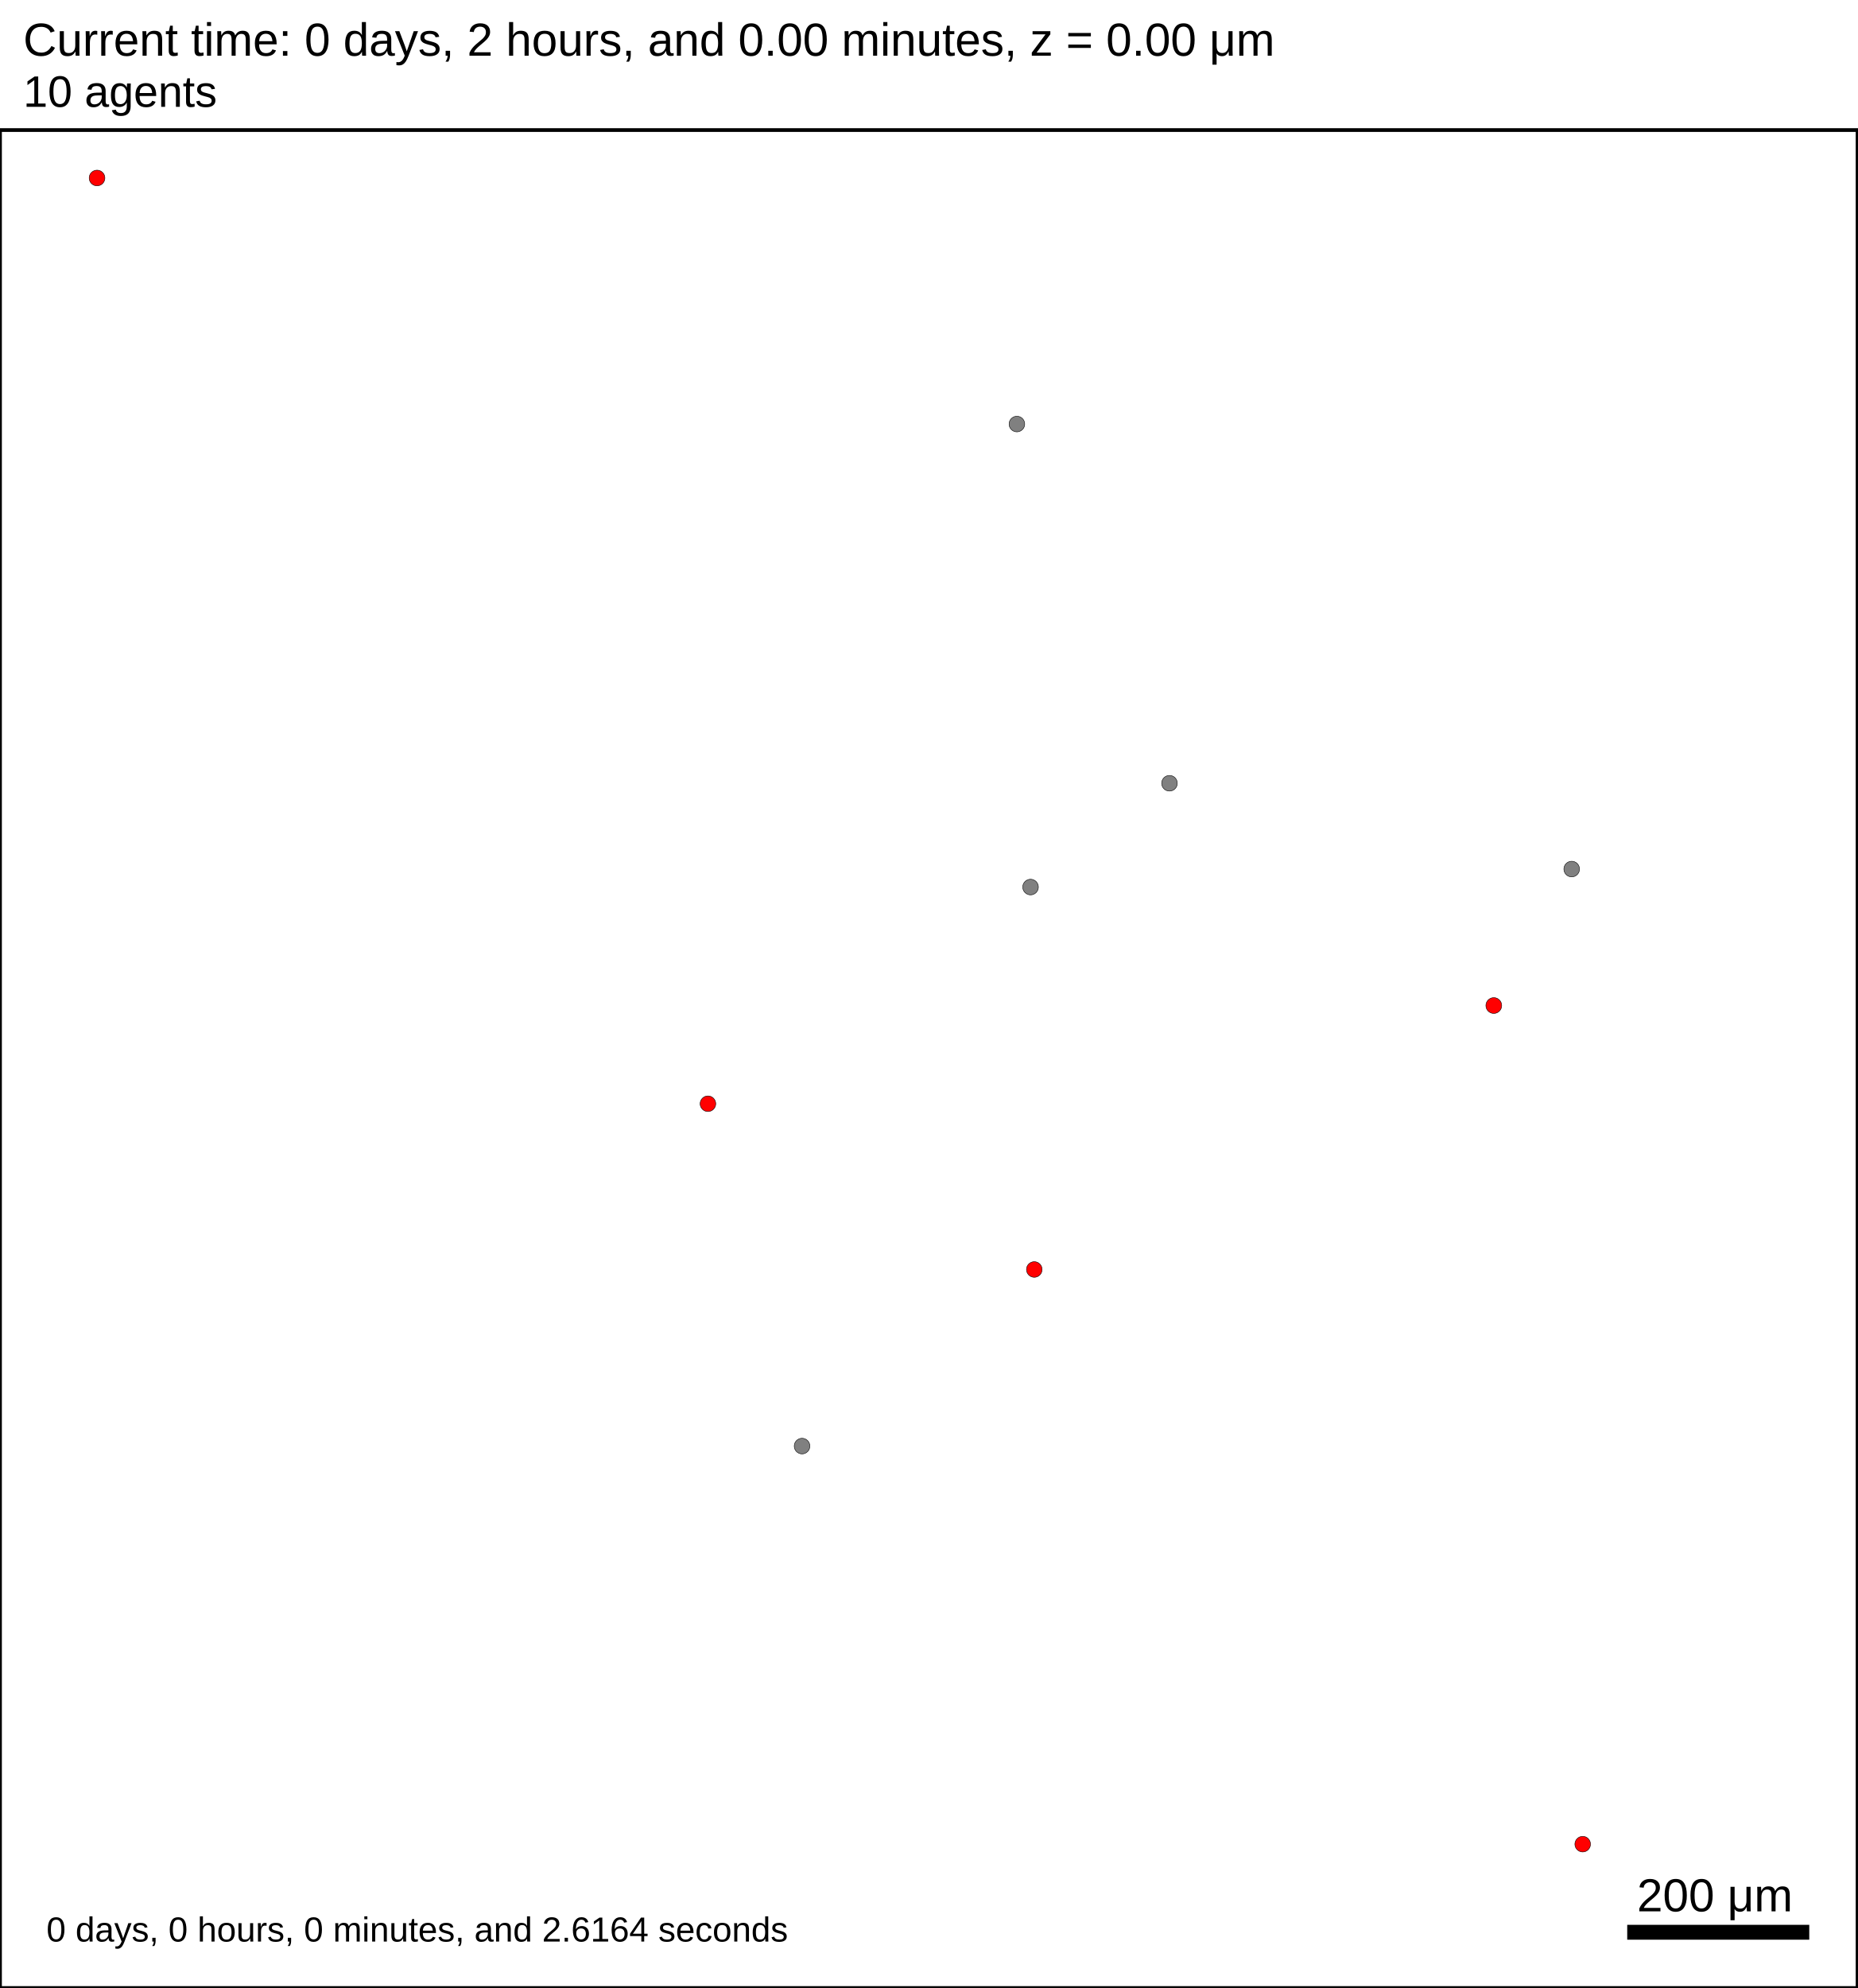
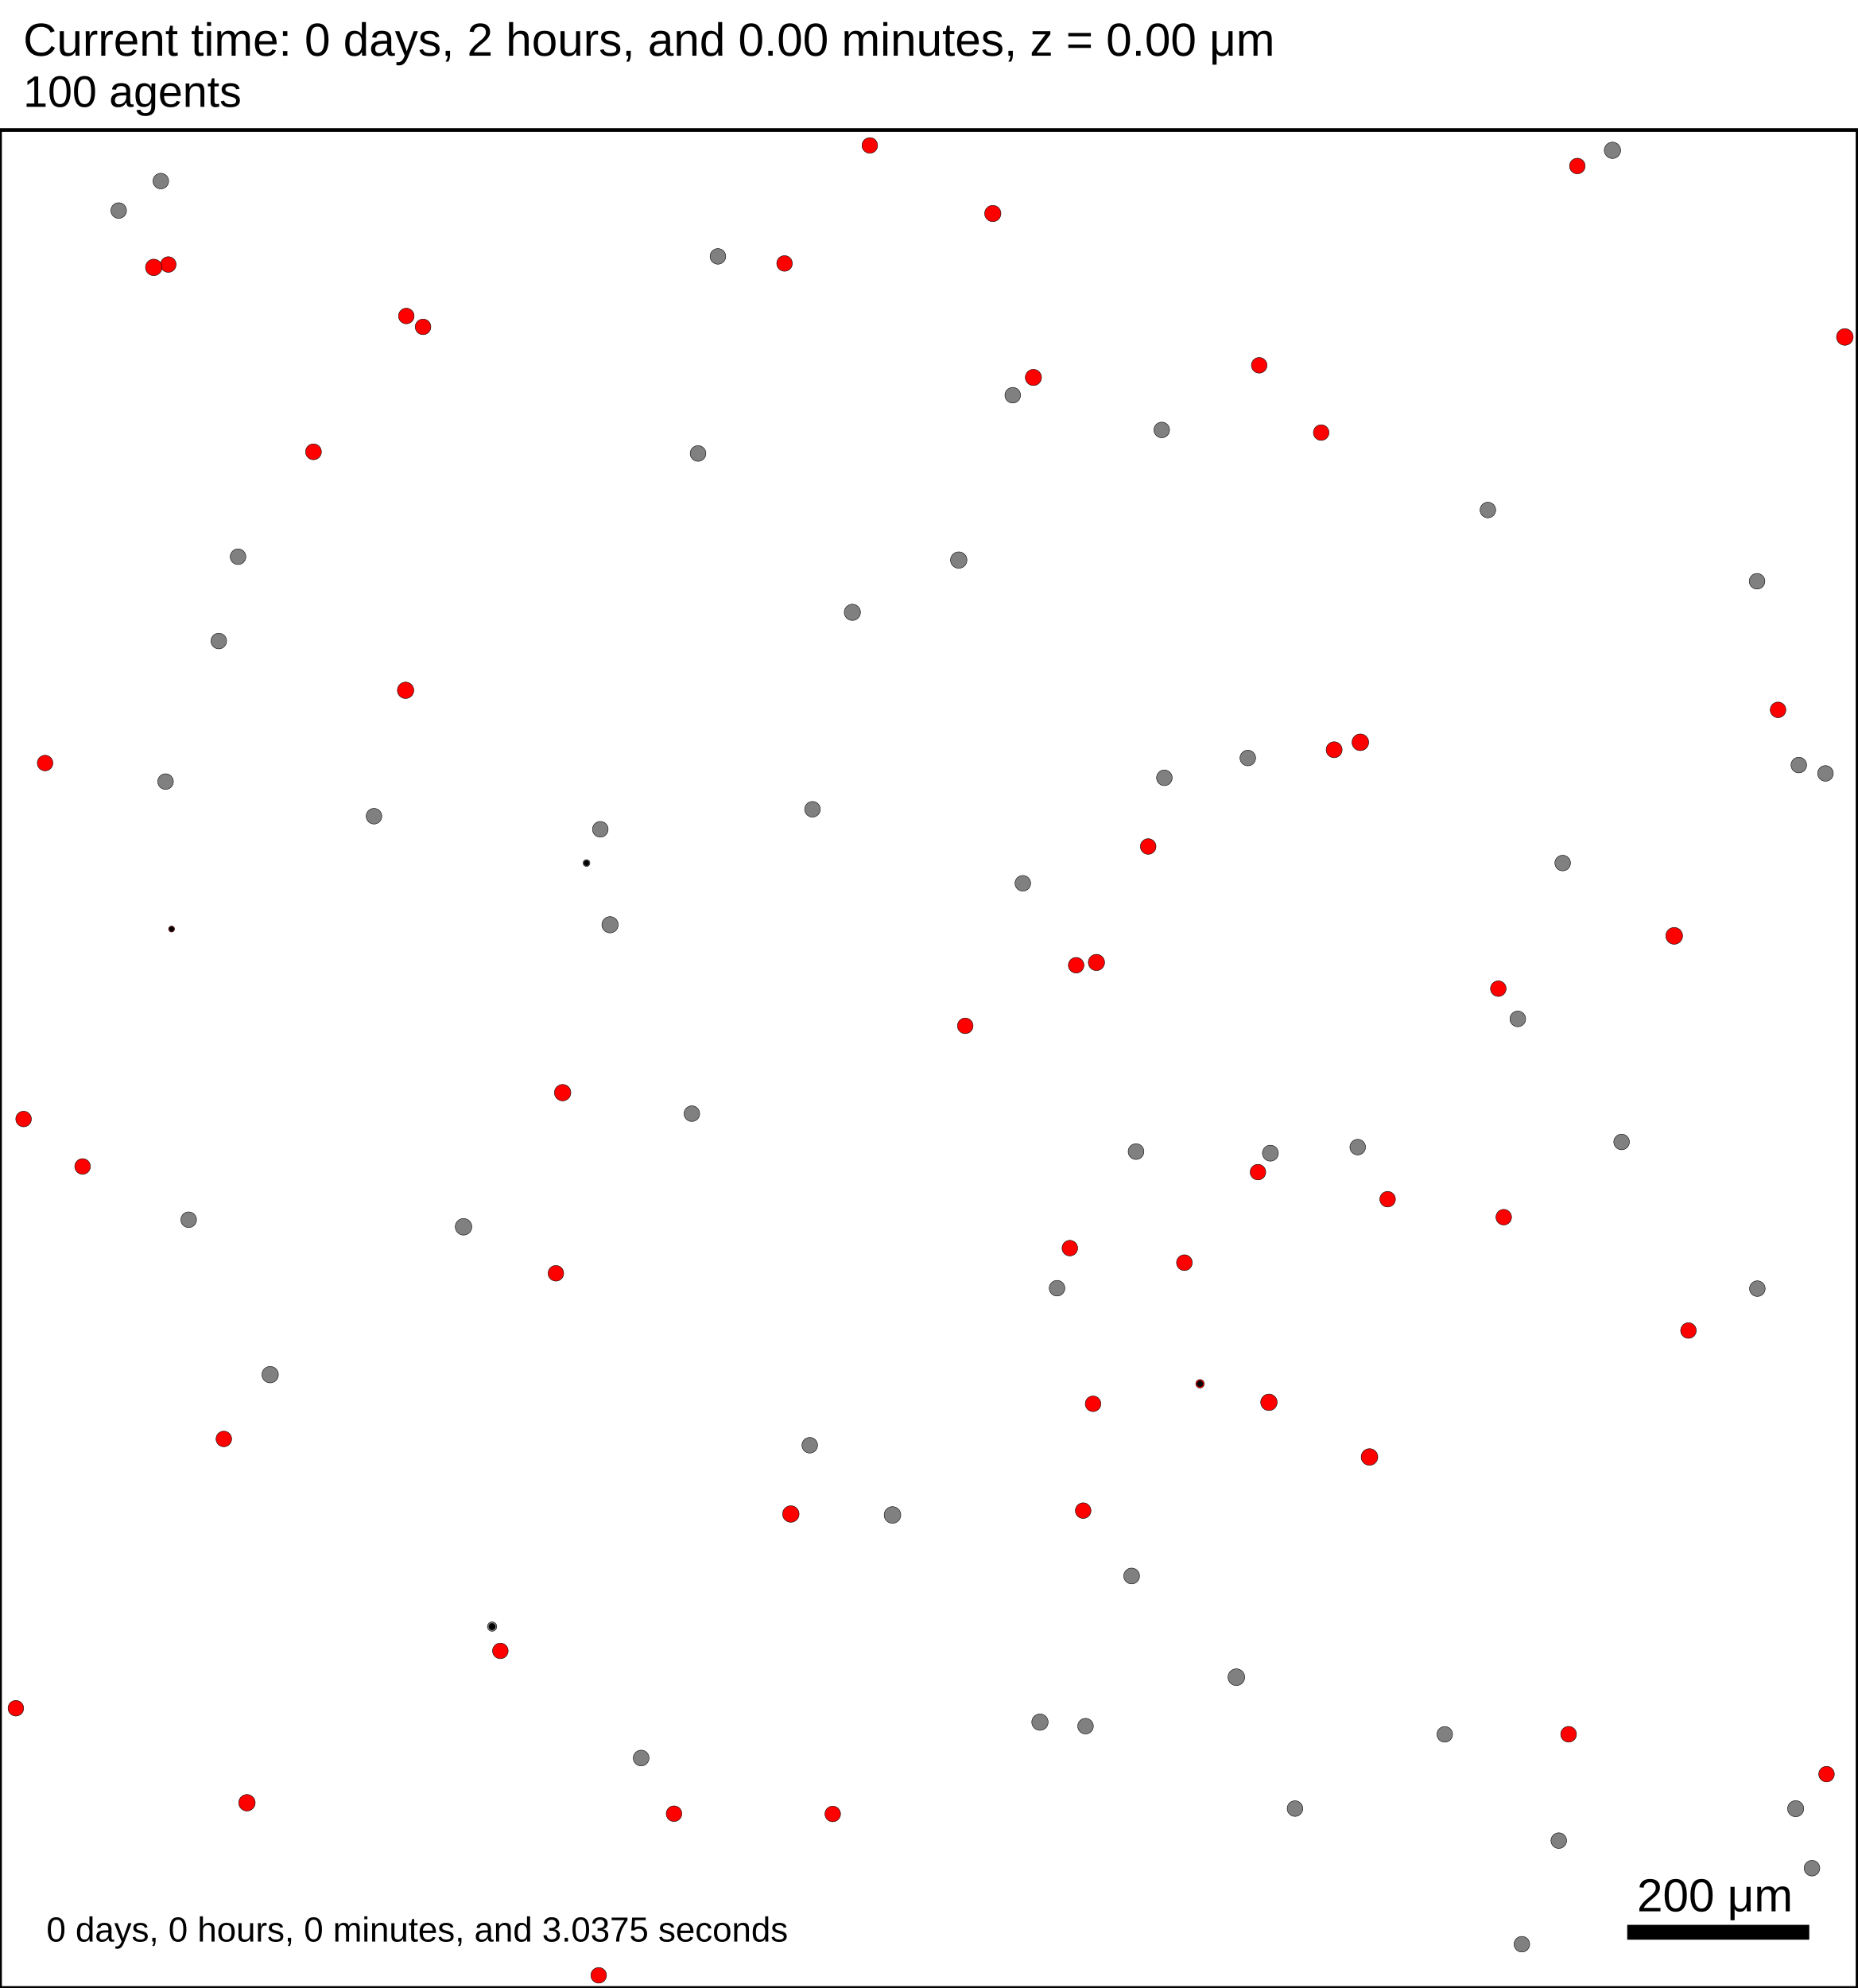
<svg xmlns="http://www.w3.org/2000/svg" version="1.1" width="2000" height="2140" id="svg2">
  <rect x="0" y="0" width="2000" height="2140" stroke-width="4" stroke="white" fill="white" />
  <text x="25" y="60" font-family="Arial" font-size="50" fill="black">
   Current time: 0 days, 2 hours, and 0.00 minutes, z = 0.00 μm
  </text>
  <text x="25" y="115" font-family="Arial" font-size="47.5" fill="black">
-    10 agents
+    100 agents
  </text>
  <g id="tissue" transform="translate(0,2140) scale(1,-1)">
    <g id="ECM">
  </g>
    <g id="cells">
      <g id="cell0">
-         <circle cx="1109.58" cy="1185.12" r="8.413" stroke-width="0.5" stroke="black" fill="grey" />
-         <circle cx="1109.58" cy="1185.12" r="5.052" stroke-width="0.5" stroke="grey" fill="grey" />
+         <circle cx="1101.25" cy="1189.17" r="8.413" stroke-width="0.5" stroke="black" fill="grey" />
+         <circle cx="1101.25" cy="1189.17" r="5.052" stroke-width="0.5" stroke="grey" fill="grey" />
      </g>
      <g id="cell1">
-         <circle cx="1692.21" cy="1204.49" r="8.413" stroke-width="0.5" stroke="black" fill="grey" />
-         <circle cx="1692.21" cy="1204.49" r="5.052" stroke-width="0.5" stroke="grey" fill="grey" />
+         <circle cx="1682.51" cy="1210.96" r="8.413" stroke-width="0.5" stroke="black" fill="grey" />
+         <circle cx="1682.51" cy="1210.96" r="5.052" stroke-width="0.5" stroke="grey" fill="grey" />
      </g>
      <g id="cell2">
-         <circle cx="1094.87" cy="1683.53" r="8.413" stroke-width="0.5" stroke="black" fill="grey" />
-         <circle cx="1094.87" cy="1683.53" r="5.052" stroke-width="0.5" stroke="grey" fill="grey" />
+         <circle cx="1090.39" cy="1714.55" r="8.413" stroke-width="0.5" stroke="black" fill="grey" />
+         <circle cx="1090.39" cy="1714.55" r="5.052" stroke-width="0.5" stroke="grey" fill="grey" />
      </g>
      <g id="cell3">
-         <circle cx="1259.16" cy="1296.85" r="8.413" stroke-width="0.5" stroke="black" fill="grey" />
-         <circle cx="1259.16" cy="1296.85" r="5.052" stroke-width="0.5" stroke="grey" fill="grey" />
+         <circle cx="1253.67" cy="1302.72" r="8.413" stroke-width="0.5" stroke="black" fill="grey" />
+         <circle cx="1253.67" cy="1302.72" r="5.052" stroke-width="0.5" stroke="grey" fill="grey" />
      </g>
      <g id="cell4">
-         <circle cx="863.549" cy="583.344" r="8.413" stroke-width="0.5" stroke="black" fill="grey" />
-         <circle cx="863.549" cy="583.344" r="5.052" stroke-width="0.5" stroke="grey" fill="grey" />
+         <circle cx="871.853" cy="584.254" r="8.413" stroke-width="0.5" stroke="black" fill="grey" />
+         <circle cx="871.853" cy="584.254" r="5.052" stroke-width="0.5" stroke="grey" fill="grey" />
      </g>
      <g id="cell5">
-         <circle cx="104.48" cy="1948.4" r="8.456" stroke-width="0.5" stroke="black" fill="red" />
-         <circle cx="104.48" cy="1948.4" r="5.083" stroke-width="0.5" stroke="red" fill="red" />
+         <circle cx="127.788" cy="1913.36" r="8.413" stroke-width="0.5" stroke="black" fill="grey" />
+         <circle cx="127.788" cy="1913.36" r="5.052" stroke-width="0.5" stroke="grey" fill="grey" />
      </g>
      <g id="cell6">
-         <circle cx="762.226" cy="951.87" r="8.413" stroke-width="0.5" stroke="black" fill="red" />
-         <circle cx="762.226" cy="951.87" r="5.052" stroke-width="0.5" stroke="red" fill="red" />
+         <circle cx="744.911" cy="941.193" r="8.413" stroke-width="0.5" stroke="black" fill="grey" />
+         <circle cx="744.911" cy="941.193" r="5.052" stroke-width="0.5" stroke="grey" fill="grey" />
      </g>
      <g id="cell7">
-         <circle cx="1608.34" cy="1057.58" r="8.513" stroke-width="0.5" stroke="black" fill="red" />
-         <circle cx="1608.34" cy="1057.58" r="5.126" stroke-width="0.5" stroke="red" fill="red" />
+         <circle cx="1634.17" cy="1043.2" r="8.456" stroke-width="0.5" stroke="black" fill="grey" />
+         <circle cx="1634.17" cy="1043.2" r="5.083" stroke-width="0.5" stroke="grey" fill="grey" />
      </g>
      <g id="cell8">
-         <circle cx="1113.6" cy="773.456" r="8.413" stroke-width="0.5" stroke="black" fill="red" />
-         <circle cx="1113.6" cy="773.456" r="5.052" stroke-width="0.5" stroke="red" fill="red" />
+         <circle cx="1138.11" cy="753.292" r="8.413" stroke-width="0.5" stroke="black" fill="grey" />
+         <circle cx="1138.11" cy="753.292" r="5.052" stroke-width="0.5" stroke="grey" fill="grey" />
      </g>
      <g id="cell9">
-         <circle cx="1704.06" cy="154.846" r="8.413" stroke-width="0.5" stroke="black" fill="red" />
-         <circle cx="1704.06" cy="154.846" r="5.052" stroke-width="0.5" stroke="red" fill="red" />
+         <circle cx="1678.3" cy="158.649" r="8.413" stroke-width="0.5" stroke="black" fill="grey" />
+         <circle cx="1678.3" cy="158.649" r="5.052" stroke-width="0.5" stroke="grey" fill="grey" />
+       </g>
+       <g id="cell10">
+         <circle cx="178.259" cy="1298.66" r="8.413" stroke-width="0.5" stroke="black" fill="grey" />
+         <circle cx="178.259" cy="1298.66" r="5.052" stroke-width="0.5" stroke="grey" fill="grey" />
+       </g>
+       <g id="cell11">
+         <circle cx="751.565" cy="1651.86" r="8.456" stroke-width="0.5" stroke="black" fill="grey" />
+         <circle cx="751.565" cy="1651.86" r="5.083" stroke-width="0.5" stroke="grey" fill="grey" />
+       </g>
+       <g id="cell12">
+         <circle cx="1555.55" cy="273.045" r="8.413" stroke-width="0.5" stroke="black" fill="grey" />
+         <circle cx="1555.55" cy="273.045" r="5.052" stroke-width="0.5" stroke="grey" fill="grey" />
+       </g>
+       <g id="cell13">
+         <circle cx="1736.1" cy="1978.2" r="8.808" stroke-width="0.5" stroke="black" fill="grey" />
+         <circle cx="1736.1" cy="1978.2" r="5.336" stroke-width="0.5" stroke="grey" fill="grey" />
+       </g>
+       <g id="cell14">
+         <circle cx="1601.98" cy="1590.99" r="8.413" stroke-width="0.5" stroke="black" fill="grey" />
+         <circle cx="1601.98" cy="1590.99" r="5.052" stroke-width="0.5" stroke="grey" fill="grey" />
+       </g>
+       <g id="cell15">
+         <circle cx="1032.25" cy="1537.11" r="8.848" stroke-width="0.5" stroke="black" fill="grey" />
+         <circle cx="1032.25" cy="1537.11" r="5.363" stroke-width="0.5" stroke="grey" fill="grey" />
+       </g>
+       <g id="cell16">
+         <circle cx="235.567" cy="1449.97" r="8.413" stroke-width="0.5" stroke="black" fill="grey" />
+         <circle cx="235.567" cy="1449.97" r="5.052" stroke-width="0.5" stroke="grey" fill="grey" />
+       </g>
+       <g id="cell17">
+         <circle cx="1168.78" cy="281.858" r="8.413" stroke-width="0.5" stroke="black" fill="grey" />
+         <circle cx="1168.78" cy="281.858" r="5.052" stroke-width="0.5" stroke="grey" fill="grey" />
+       </g>
+       <g id="cell18">
+         <circle cx="1891.8" cy="1514.29" r="8.413" stroke-width="0.5" stroke="black" fill="grey" />
+         <circle cx="1891.8" cy="1514.29" r="5.052" stroke-width="0.5" stroke="grey" fill="grey" />
+       </g>
+       <g id="cell19">
+         <circle cx="203.152" cy="827.007" r="8.413" stroke-width="0.5" stroke="black" fill="grey" />
+         <circle cx="203.152" cy="827.007" r="5.052" stroke-width="0.5" stroke="grey" fill="grey" />
+       </g>
+       <g id="cell20">
+         <circle cx="529.844" cy="389.074" r="5.027" stroke-width="0.5" stroke="black" fill="grey" />
+         <circle cx="529.844" cy="389.074" r="3.394" stroke-width="0.5" stroke="black" fill="black" />
+       </g>
+       <g id="cell21">
+         <circle cx="1461.83" cy="905.168" r="8.413" stroke-width="0.5" stroke="black" fill="grey" />
+         <circle cx="1461.83" cy="905.168" r="5.052" stroke-width="0.5" stroke="grey" fill="grey" />
+       </g>
+       <g id="cell22">
+         <circle cx="1119.7" cy="286.193" r="8.808" stroke-width="0.5" stroke="black" fill="grey" />
+         <circle cx="1119.7" cy="286.193" r="5.336" stroke-width="0.5" stroke="grey" fill="grey" />
+       </g>
+       <g id="cell23">
+         <circle cx="646.35" cy="1247.3" r="8.413" stroke-width="0.5" stroke="black" fill="grey" />
+         <circle cx="646.35" cy="1247.3" r="5.052" stroke-width="0.5" stroke="grey" fill="grey" />
+       </g>
+       <g id="cell24">
+         <circle cx="1218.41" cy="443.501" r="8.513" stroke-width="0.5" stroke="black" fill="grey" />
+         <circle cx="1218.41" cy="443.501" r="5.126" stroke-width="0.5" stroke="grey" fill="grey" />
+       </g>
+       <g id="cell25">
+         <circle cx="772.964" cy="1864.01" r="8.413" stroke-width="0.5" stroke="black" fill="grey" />
+         <circle cx="772.964" cy="1864.01" r="5.052" stroke-width="0.5" stroke="grey" fill="grey" />
+       </g>
+       <g id="cell26">
+         <circle cx="1367.8" cy="898.657" r="8.579" stroke-width="0.5" stroke="black" fill="grey" />
+         <circle cx="1367.8" cy="898.657" r="5.175" stroke-width="0.5" stroke="grey" fill="grey" />
+       </g>
+       <g id="cell27">
+         <circle cx="1223.14" cy="900.374" r="8.483" stroke-width="0.5" stroke="black" fill="grey" />
+         <circle cx="1223.14" cy="900.374" r="5.103" stroke-width="0.5" stroke="grey" fill="grey" />
+       </g>
+       <g id="cell28">
+         <circle cx="1394.29" cy="193.137" r="8.413" stroke-width="0.5" stroke="black" fill="grey" />
+         <circle cx="1394.29" cy="193.137" r="5.052" stroke-width="0.5" stroke="grey" fill="grey" />
+       </g>
+       <g id="cell29">
+         <circle cx="1936.75" cy="1316.46" r="8.413" stroke-width="0.5" stroke="black" fill="grey" />
+         <circle cx="1936.75" cy="1316.46" r="5.052" stroke-width="0.5" stroke="grey" fill="grey" />
+       </g>
+       <g id="cell30">
+         <circle cx="1331.15" cy="334.567" r="9.008" stroke-width="0.5" stroke="black" fill="grey" />
+         <circle cx="1331.15" cy="334.567" r="5.468" stroke-width="0.5" stroke="grey" fill="grey" />
+       </g>
+       <g id="cell31">
+         <circle cx="690.329" cy="247.547" r="8.483" stroke-width="0.5" stroke="black" fill="grey" />
+         <circle cx="690.329" cy="247.547" r="5.103" stroke-width="0.5" stroke="grey" fill="grey" />
+       </g>
+       <g id="cell32">
+         <circle cx="631.476" cy="1210.96" r="3.666" stroke-width="0.5" stroke="black" fill="grey" />
+         <circle cx="631.476" cy="1210.96" r="2.75" stroke-width="0.5" stroke="black" fill="black" />
+       </g>
+       <g id="cell33">
+         <circle cx="656.819" cy="1144.55" r="8.768" stroke-width="0.5" stroke="black" fill="grey" />
+         <circle cx="656.819" cy="1144.55" r="5.309" stroke-width="0.5" stroke="grey" fill="grey" />
+       </g>
+       <g id="cell34">
+         <circle cx="874.797" cy="1268.84" r="8.413" stroke-width="0.5" stroke="black" fill="grey" />
+         <circle cx="874.797" cy="1268.84" r="5.052" stroke-width="0.5" stroke="grey" fill="grey" />
+       </g>
+       <g id="cell35">
+         <circle cx="1933.36" cy="193.025" r="8.689" stroke-width="0.5" stroke="black" fill="grey" />
+         <circle cx="1933.36" cy="193.025" r="5.254" stroke-width="0.5" stroke="grey" fill="grey" />
+       </g>
+       <g id="cell36">
+         <circle cx="402.675" cy="1261.39" r="8.413" stroke-width="0.5" stroke="black" fill="grey" />
+         <circle cx="402.675" cy="1261.39" r="5.052" stroke-width="0.5" stroke="grey" fill="grey" />
+       </g>
+       <g id="cell37">
+         <circle cx="1965.44" cy="1307.46" r="8.413" stroke-width="0.5" stroke="black" fill="grey" />
+         <circle cx="1965.44" cy="1307.46" r="5.052" stroke-width="0.5" stroke="grey" fill="grey" />
+       </g>
+       <g id="cell38">
+         <circle cx="499.095" cy="819.391" r="8.928" stroke-width="0.5" stroke="black" fill="grey" />
+         <circle cx="499.095" cy="819.391" r="5.416" stroke-width="0.5" stroke="grey" fill="grey" />
+       </g>
+       <g id="cell39">
+         <circle cx="960.916" cy="509.193" r="8.968" stroke-width="0.5" stroke="black" fill="grey" />
+         <circle cx="960.916" cy="509.193" r="5.442" stroke-width="0.5" stroke="grey" fill="grey" />
+       </g>
+       <g id="cell40">
+         <circle cx="290.874" cy="660.244" r="8.848" stroke-width="0.5" stroke="black" fill="grey" />
+         <circle cx="290.874" cy="660.244" r="5.363" stroke-width="0.5" stroke="grey" fill="grey" />
+       </g>
+       <g id="cell41">
+         <circle cx="1343.49" cy="1324.03" r="8.413" stroke-width="0.5" stroke="black" fill="grey" />
+         <circle cx="1343.49" cy="1324.03" r="5.052" stroke-width="0.5" stroke="grey" fill="grey" />
+       </g>
+       <g id="cell42">
+         <circle cx="256.293" cy="1540.7" r="8.413" stroke-width="0.5" stroke="black" fill="grey" />
+         <circle cx="256.293" cy="1540.7" r="5.052" stroke-width="0.5" stroke="grey" fill="grey" />
+       </g>
+       <g id="cell43">
+         <circle cx="1892.11" cy="752.837" r="8.413" stroke-width="0.5" stroke="black" fill="grey" />
+         <circle cx="1892.11" cy="752.837" r="5.052" stroke-width="0.5" stroke="grey" fill="grey" />
+       </g>
+       <g id="cell44">
+         <circle cx="1638.55" cy="47.14" r="8.413" stroke-width="0.5" stroke="black" fill="grey" />
+         <circle cx="1638.55" cy="47.14" r="5.052" stroke-width="0.5" stroke="grey" fill="grey" />
+       </g>
+       <g id="cell45">
+         <circle cx="1250.84" cy="1677.18" r="8.413" stroke-width="0.5" stroke="black" fill="grey" />
+         <circle cx="1250.84" cy="1677.18" r="5.052" stroke-width="0.5" stroke="grey" fill="grey" />
+       </g>
+       <g id="cell46">
+         <circle cx="173.159" cy="1945.09" r="8.413" stroke-width="0.5" stroke="black" fill="grey" />
+         <circle cx="173.159" cy="1945.09" r="5.052" stroke-width="0.5" stroke="grey" fill="grey" />
+       </g>
+       <g id="cell47">
+         <circle cx="1745.94" cy="910.724" r="8.413" stroke-width="0.5" stroke="black" fill="grey" />
+         <circle cx="1745.94" cy="910.724" r="5.052" stroke-width="0.5" stroke="grey" fill="grey" />
+       </g>
+       <g id="cell48">
+         <circle cx="1950.92" cy="128.985" r="8.413" stroke-width="0.5" stroke="black" fill="grey" />
+         <circle cx="1950.92" cy="128.985" r="5.052" stroke-width="0.5" stroke="grey" fill="grey" />
+       </g>
+       <g id="cell49">
+         <circle cx="917.729" cy="1480.86" r="8.728" stroke-width="0.5" stroke="black" fill="grey" />
+         <circle cx="917.729" cy="1480.86" r="5.281" stroke-width="0.5" stroke="grey" fill="grey" />
+       </g>
+       <g id="cell50">
+         <circle cx="88.907" cy="884.354" r="8.413" stroke-width="0.5" stroke="black" fill="red" />
+         <circle cx="88.907" cy="884.354" r="5.052" stroke-width="0.5" stroke="red" fill="red" />
+       </g>
+       <g id="cell51">
+         <circle cx="1966.61" cy="230.238" r="8.413" stroke-width="0.5" stroke="black" fill="red" />
+         <circle cx="1966.61" cy="230.238" r="5.052" stroke-width="0.5" stroke="red" fill="red" />
+       </g>
+       <g id="cell52">
+         <circle cx="605.779" cy="963.798" r="8.848" stroke-width="0.5" stroke="black" fill="red" />
+         <circle cx="605.779" cy="963.798" r="5.363" stroke-width="0.5" stroke="red" fill="red" />
+       </g>
+       <g id="cell53">
+         <circle cx="1366.24" cy="630.465" r="8.888" stroke-width="0.5" stroke="black" fill="red" />
+         <circle cx="1366.24" cy="630.465" r="5.39" stroke-width="0.5" stroke="red" fill="red" />
+       </g>
+       <g id="cell54">
+         <circle cx="844.704" cy="1856.42" r="8.413" stroke-width="0.5" stroke="black" fill="red" />
+         <circle cx="844.704" cy="1856.42" r="5.052" stroke-width="0.5" stroke="red" fill="red" />
+       </g>
+       <g id="cell55">
+         <circle cx="436.686" cy="1396.93" r="8.848" stroke-width="0.5" stroke="black" fill="red" />
+         <circle cx="436.686" cy="1396.93" r="5.363" stroke-width="0.5" stroke="red" fill="red" />
+       </g>
+       <g id="cell56">
+         <circle cx="1112.65" cy="1733.68" r="8.728" stroke-width="0.5" stroke="black" fill="red" />
+         <circle cx="1112.65" cy="1733.68" r="5.281" stroke-width="0.5" stroke="red" fill="red" />
+       </g>
+       <g id="cell57">
+         <circle cx="1039.27" cy="1035.73" r="8.413" stroke-width="0.5" stroke="black" fill="red" />
+         <circle cx="1039.27" cy="1035.73" r="5.052" stroke-width="0.5" stroke="red" fill="red" />
+       </g>
+       <g id="cell58">
+         <circle cx="181.211" cy="1855.26" r="8.413" stroke-width="0.5" stroke="black" fill="red" />
+         <circle cx="181.211" cy="1855.26" r="5.052" stroke-width="0.5" stroke="red" fill="red" />
+       </g>
+       <g id="cell59">
+         <circle cx="165.537" cy="1852.16" r="8.888" stroke-width="0.5" stroke="black" fill="red" />
+         <circle cx="165.537" cy="1852.16" r="5.39" stroke-width="0.5" stroke="red" fill="red" />
+       </g>
+       <g id="cell60">
+         <circle cx="644.609" cy="13.653" r="8.413" stroke-width="0.5" stroke="black" fill="red" />
+         <circle cx="644.609" cy="13.653" r="5.052" stroke-width="0.5" stroke="red" fill="red" />
+       </g>
+       <g id="cell61">
+         <circle cx="1688.88" cy="273.157" r="8.483" stroke-width="0.5" stroke="black" fill="red" />
+         <circle cx="1688.88" cy="273.157" r="5.103" stroke-width="0.5" stroke="red" fill="red" />
+       </g>
+       <g id="cell62">
+         <circle cx="1422.49" cy="1674.35" r="8.413" stroke-width="0.5" stroke="black" fill="red" />
+         <circle cx="1422.49" cy="1674.35" r="5.052" stroke-width="0.5" stroke="red" fill="red" />
+       </g>
+       <g id="cell63">
+         <circle cx="538.723" cy="362.891" r="8.413" stroke-width="0.5" stroke="black" fill="red" />
+         <circle cx="538.723" cy="362.891" r="5.052" stroke-width="0.5" stroke="red" fill="red" />
+       </g>
+       <g id="cell64">
+         <circle cx="1158.69" cy="1100.96" r="8.413" stroke-width="0.5" stroke="black" fill="red" />
+         <circle cx="1158.69" cy="1100.96" r="5.052" stroke-width="0.5" stroke="red" fill="red" />
+       </g>
+       <g id="cell65">
+         <circle cx="337.511" cy="1653.65" r="8.545" stroke-width="0.5" stroke="black" fill="red" />
+         <circle cx="337.511" cy="1653.65" r="5.149" stroke-width="0.5" stroke="red" fill="red" />
+       </g>
+       <g id="cell66">
+         <circle cx="17.092" cy="301.158" r="8.413" stroke-width="0.5" stroke="black" fill="red" />
+         <circle cx="17.092" cy="301.158" r="5.052" stroke-width="0.5" stroke="red" fill="red" />
+       </g>
+       <g id="cell67">
+         <circle cx="1166.23" cy="513.867" r="8.413" stroke-width="0.5" stroke="black" fill="red" />
+         <circle cx="1166.23" cy="513.867" r="5.052" stroke-width="0.5" stroke="red" fill="red" />
+       </g>
+       <g id="cell68">
+         <circle cx="1474.51" cy="571.617" r="8.968" stroke-width="0.5" stroke="black" fill="red" />
+         <circle cx="1474.51" cy="571.617" r="5.442" stroke-width="0.5" stroke="red" fill="red" />
+       </g>
+       <g id="cell69">
+         <circle cx="851.477" cy="510.226" r="8.888" stroke-width="0.5" stroke="black" fill="red" />
+         <circle cx="851.477" cy="510.226" r="5.39" stroke-width="0.5" stroke="red" fill="red" />
+       </g>
+       <g id="cell70">
+         <circle cx="1151.87" cy="796.442" r="8.413" stroke-width="0.5" stroke="black" fill="red" />
+         <circle cx="1151.87" cy="796.442" r="5.052" stroke-width="0.5" stroke="red" fill="red" />
+       </g>
+       <g id="cell71">
+         <circle cx="1802.58" cy="1132.6" r="9.047" stroke-width="0.5" stroke="black" fill="red" />
+         <circle cx="1802.58" cy="1132.6" r="5.493" stroke-width="0.5" stroke="red" fill="red" />
+       </g>
+       <g id="cell72">
+         <circle cx="455.481" cy="1788.14" r="8.413" stroke-width="0.5" stroke="black" fill="red" />
+         <circle cx="455.481" cy="1788.14" r="5.052" stroke-width="0.5" stroke="red" fill="red" />
+       </g>
+       <g id="cell73">
+         <circle cx="1354.42" cy="878.252" r="8.413" stroke-width="0.5" stroke="black" fill="red" />
+         <circle cx="1354.42" cy="878.252" r="5.052" stroke-width="0.5" stroke="red" fill="red" />
+       </g>
+       <g id="cell74">
+         <circle cx="1698.28" cy="1961.3" r="8.413" stroke-width="0.5" stroke="black" fill="red" />
+         <circle cx="1698.28" cy="1961.3" r="5.052" stroke-width="0.5" stroke="red" fill="red" />
+       </g>
+       <g id="cell75">
+         <circle cx="240.985" cy="591.031" r="8.413" stroke-width="0.5" stroke="black" fill="red" />
+         <circle cx="240.985" cy="591.031" r="5.052" stroke-width="0.5" stroke="red" fill="red" />
+       </g>
+       <g id="cell76">
+         <circle cx="1619.05" cy="829.756" r="8.413" stroke-width="0.5" stroke="black" fill="red" />
+         <circle cx="1619.05" cy="829.756" r="5.052" stroke-width="0.5" stroke="red" fill="red" />
+       </g>
+       <g id="cell77">
+         <circle cx="1355.75" cy="1746.77" r="8.413" stroke-width="0.5" stroke="black" fill="red" />
+         <circle cx="1355.75" cy="1746.77" r="5.052" stroke-width="0.5" stroke="red" fill="red" />
+       </g>
+       <g id="cell78">
+         <circle cx="1176.87" cy="628.891" r="8.413" stroke-width="0.5" stroke="black" fill="red" />
+         <circle cx="1176.87" cy="628.891" r="5.052" stroke-width="0.5" stroke="red" fill="red" />
+       </g>
+       <g id="cell79">
+         <circle cx="1914.4" cy="1375.87" r="8.413" stroke-width="0.5" stroke="black" fill="red" />
+         <circle cx="1914.4" cy="1375.87" r="5.052" stroke-width="0.5" stroke="red" fill="red" />
+       </g>
+       <g id="cell80">
+         <circle cx="1464.65" cy="1340.95" r="9.008" stroke-width="0.5" stroke="black" fill="red" />
+         <circle cx="1464.65" cy="1340.95" r="5.468" stroke-width="0.5" stroke="red" fill="red" />
+       </g>
+       <g id="cell81">
+         <circle cx="1068.92" cy="1910.17" r="8.768" stroke-width="0.5" stroke="black" fill="red" />
+         <circle cx="1068.92" cy="1910.17" r="5.309" stroke-width="0.5" stroke="red" fill="red" />
+       </g>
+       <g id="cell82">
+         <circle cx="1275.23" cy="780.792" r="8.483" stroke-width="0.5" stroke="black" fill="red" />
+         <circle cx="1275.23" cy="780.792" r="5.103" stroke-width="0.5" stroke="red" fill="red" />
+       </g>
+       <g id="cell83">
+         <circle cx="1236.24" cy="1228.78" r="8.413" stroke-width="0.5" stroke="black" fill="red" />
+         <circle cx="1236.24" cy="1228.78" r="5.052" stroke-width="0.5" stroke="red" fill="red" />
+       </g>
+       <g id="cell84">
+         <circle cx="25.399" cy="935.414" r="8.413" stroke-width="0.5" stroke="black" fill="red" />
+         <circle cx="25.399" cy="935.414" r="5.052" stroke-width="0.5" stroke="red" fill="red" />
+       </g>
+       <g id="cell85">
+         <circle cx="1436.43" cy="1332.92" r="8.614" stroke-width="0.5" stroke="black" fill="red" />
+         <circle cx="1436.43" cy="1332.92" r="5.201" stroke-width="0.5" stroke="red" fill="red" />
+       </g>
+       <g id="cell86">
+         <circle cx="598.521" cy="769.353" r="8.413" stroke-width="0.5" stroke="black" fill="red" />
+         <circle cx="598.521" cy="769.353" r="5.052" stroke-width="0.5" stroke="red" fill="red" />
+       </g>
+       <g id="cell87">
+         <circle cx="1494.02" cy="849.116" r="8.413" stroke-width="0.5" stroke="black" fill="red" />
+         <circle cx="1494.02" cy="849.116" r="5.052" stroke-width="0.5" stroke="red" fill="red" />
+       </g>
+       <g id="cell88">
+         <circle cx="265.892" cy="199.397" r="8.888" stroke-width="0.5" stroke="black" fill="red" />
+         <circle cx="265.892" cy="199.397" r="5.39" stroke-width="0.5" stroke="red" fill="red" />
+       </g>
+       <g id="cell89">
+         <circle cx="184.748" cy="1139.93" r="3.196" stroke-width="0.5" stroke="black" fill="red" />
+         <circle cx="184.748" cy="1139.93" r="2.552" stroke-width="0.5" stroke="black" fill="black" />
+       </g>
+       <g id="cell90">
+         <circle cx="1180.52" cy="1103.96" r="8.768" stroke-width="0.5" stroke="black" fill="red" />
+         <circle cx="1180.52" cy="1103.96" r="5.309" stroke-width="0.5" stroke="red" fill="red" />
+       </g>
+       <g id="cell91">
+         <circle cx="48.548" cy="1318.61" r="8.413" stroke-width="0.5" stroke="black" fill="red" />
+         <circle cx="48.548" cy="1318.61" r="5.052" stroke-width="0.5" stroke="red" fill="red" />
+       </g>
+       <g id="cell92">
+         <circle cx="1292.04" cy="650.431" r="4.554" stroke-width="0.5" stroke="black" fill="red" />
+         <circle cx="1292.04" cy="650.431" r="3.183" stroke-width="0.5" stroke="black" fill="black" />
+       </g>
+       <g id="cell93">
+         <circle cx="437.477" cy="1799.83" r="8.413" stroke-width="0.5" stroke="black" fill="red" />
+         <circle cx="437.477" cy="1799.83" r="5.052" stroke-width="0.5" stroke="red" fill="red" />
+       </g>
+       <g id="cell94">
+         <circle cx="725.694" cy="187.633" r="8.413" stroke-width="0.5" stroke="black" fill="red" />
+         <circle cx="725.694" cy="187.633" r="5.052" stroke-width="0.5" stroke="red" fill="red" />
+       </g>
+       <g id="cell95">
+         <circle cx="1986.31" cy="1777.25" r="8.968" stroke-width="0.5" stroke="black" fill="red" />
+         <circle cx="1986.31" cy="1777.25" r="5.442" stroke-width="0.5" stroke="red" fill="red" />
+       </g>
+       <g id="cell96">
+         <circle cx="1613.21" cy="1075.75" r="8.413" stroke-width="0.5" stroke="black" fill="red" />
+         <circle cx="1613.21" cy="1075.75" r="5.052" stroke-width="0.5" stroke="red" fill="red" />
+       </g>
+       <g id="cell97">
+         <circle cx="896.577" cy="187.351" r="8.413" stroke-width="0.5" stroke="black" fill="red" />
+         <circle cx="896.577" cy="187.351" r="5.052" stroke-width="0.5" stroke="red" fill="red" />
+       </g>
+       <g id="cell98">
+         <circle cx="1817.93" cy="707.738" r="8.413" stroke-width="0.5" stroke="black" fill="red" />
+         <circle cx="1817.93" cy="707.738" r="5.052" stroke-width="0.5" stroke="red" fill="red" />
+       </g>
+       <g id="cell99">
+         <circle cx="936.508" cy="1983.44" r="8.413" stroke-width="0.5" stroke="black" fill="red" />
+         <circle cx="936.508" cy="1983.44" r="5.052" stroke-width="0.5" stroke="red" fill="red" />
      </g>
    </g>
  </g>
  <rect x="1750" y="2070" width="200" height="20" stroke-width="4" stroke="rgb(255,255,255)" fill="rgb(0,0,0)" />
  <text x="1762.5" y="2057.5" font-family="Arial" font-size="50" fill="black">
   200 μm
  </text>
  <text x="50" y="2090" font-family="Arial" font-size="37.5" fill="black">
-    0 days, 0 hours, 0 minutes, and 2.6164 seconds
+    0 days, 0 hours, 0 minutes, and 3.0375 seconds
  </text>
  <rect x="0" y="140" width="2000" height="2000" stroke-width="4" stroke="rgb(0,0,0)" fill="none" />
</svg>
